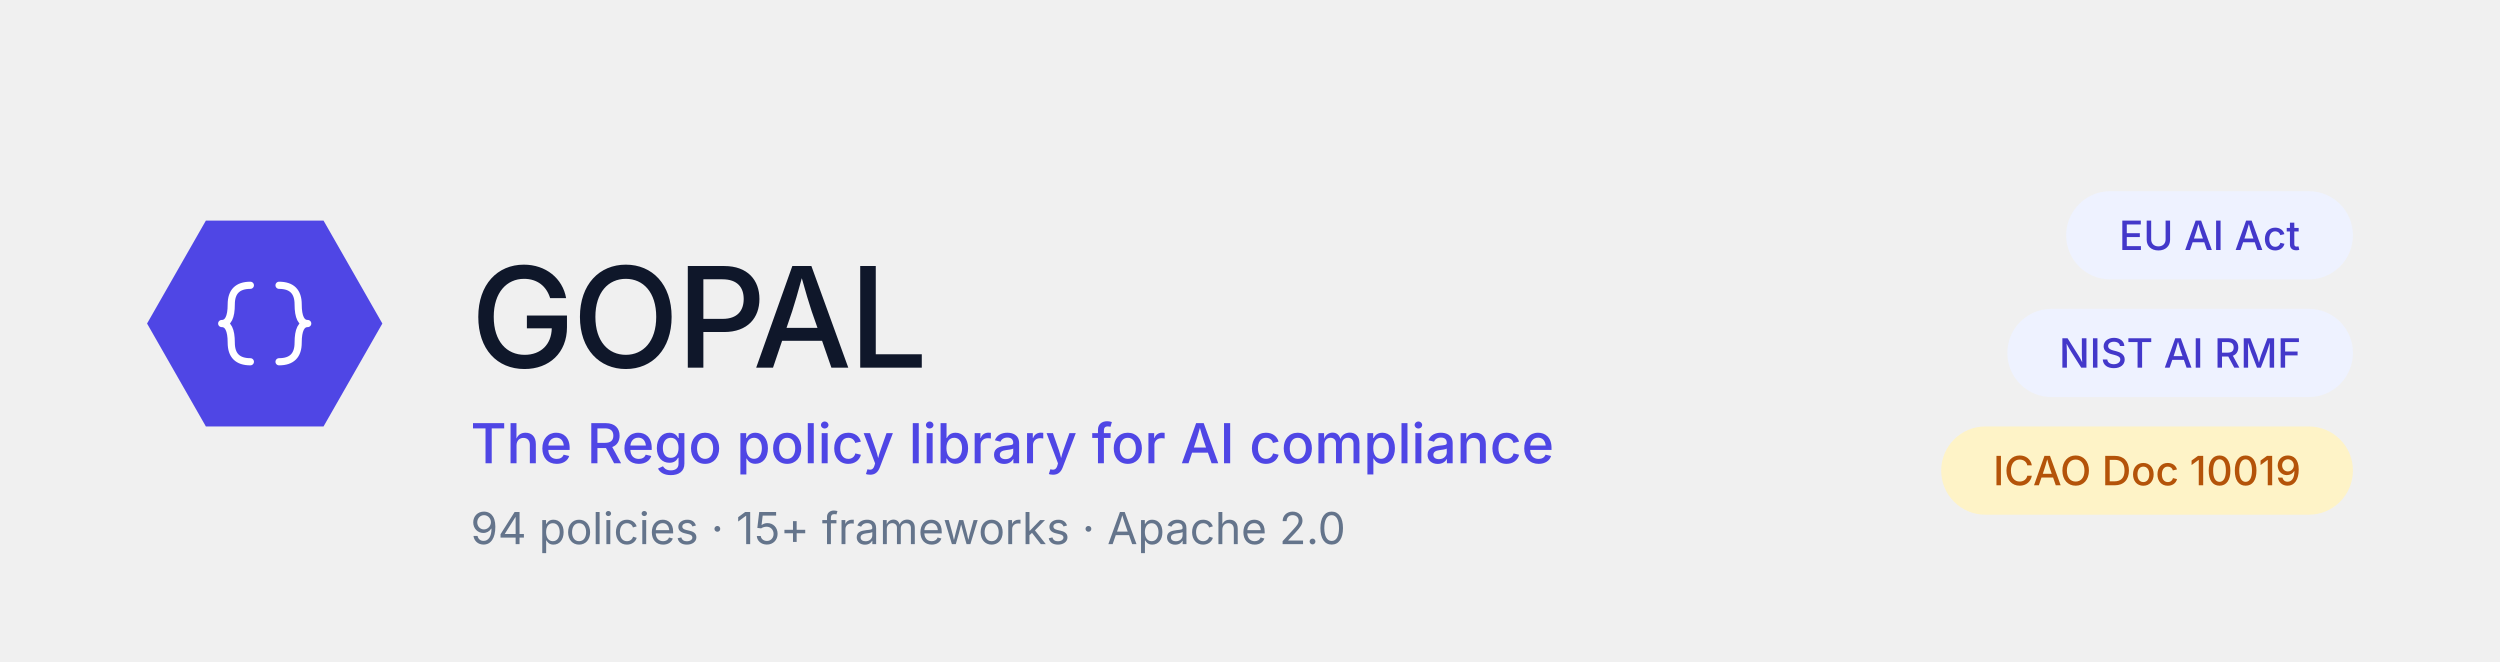
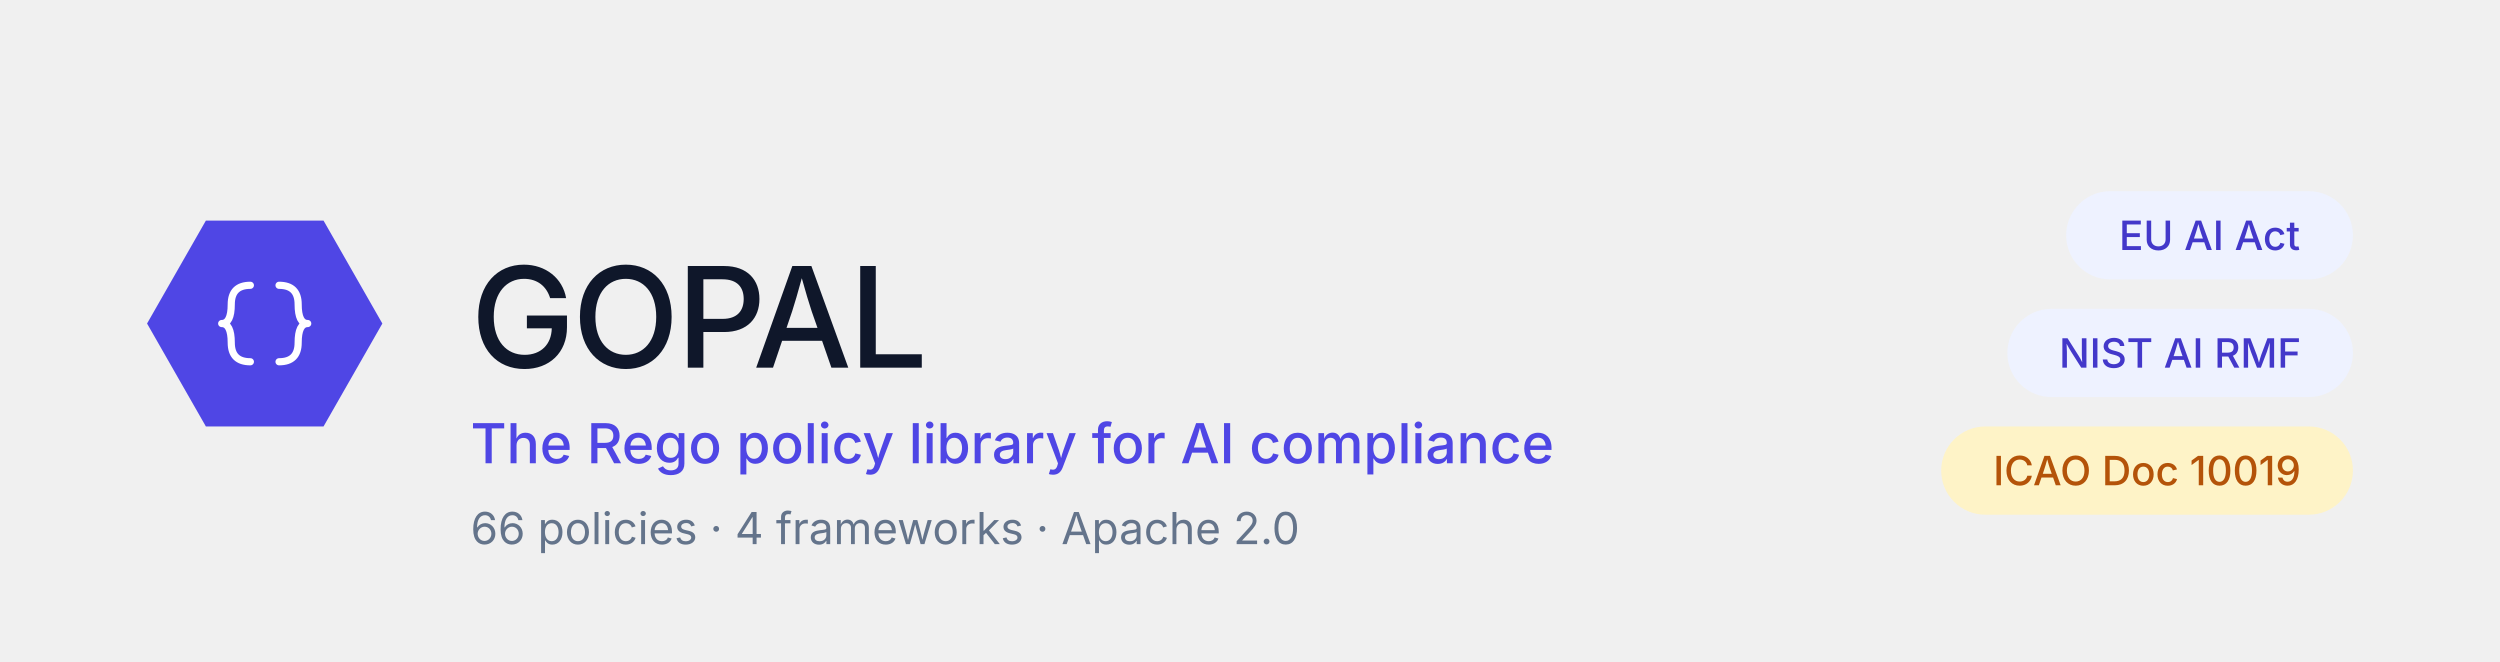
<svg xmlns="http://www.w3.org/2000/svg" viewBox="0 0 680 180" role="img" font-family="system-ui, -apple-system, BlinkMacSystemFont, 'Segoe UI', sans-serif">
  <polygon points="40,88 56,60 88,60 104,88 88,116 56,116" fill="#4f46e5" />
  <g fill="none" stroke="#ffffff" stroke-width="3" stroke-linecap="round" stroke-linejoin="round" transform="translate(46, 62) scale(0.65)">
    <path d="M 34 24 Q 26 24 26 32 Q 26 40 22 40 Q 26 40 26 48 Q 26 56 34 56" />
    <path d="M 46 24 Q 54 24 54 32 Q 54 40 58 40 Q 54 40 54 48 Q 54 56 46 56" />
  </g>
  <text x="128" y="100" font-size="38" font-weight="500" fill="#0f172a" letter-spacing="-0.02em">GOPAL</text>
  <text x="128" y="126" font-size="15" font-weight="500" fill="#4f46e5">The Rego policy library for AI compliance</text>
-   <text x="128" y="148" font-size="12" font-weight="400" fill="#64748b">94 policies · 15+ frameworks · Apache 2.0</text>
+   <text x="128" y="148" font-size="12" font-weight="400" fill="#64748b">66 policies · 4 frameworks · Apache 2.0</text>
  <g>
    <rect x="562" y="52" width="78" height="24" rx="12" fill="#eef2ff" />
    <text x="601" y="64" font-size="11" font-weight="500" fill="#4338ca" text-anchor="middle" dominant-baseline="central">EU AI Act</text>
  </g>
  <g>
    <rect x="546" y="84" width="94" height="24" rx="12" fill="#eef2ff" />
    <text x="593" y="96" font-size="11" font-weight="500" fill="#4338ca" text-anchor="middle" dominant-baseline="central">NIST AI RMF</text>
  </g>
  <g>
    <rect x="528" y="116" width="112" height="24" rx="12" fill="#fef3c7" />
    <text x="584" y="128" font-size="11" font-weight="500" fill="#b45309" text-anchor="middle" dominant-baseline="central">ICAO Doc 10019</text>
  </g>
</svg>
